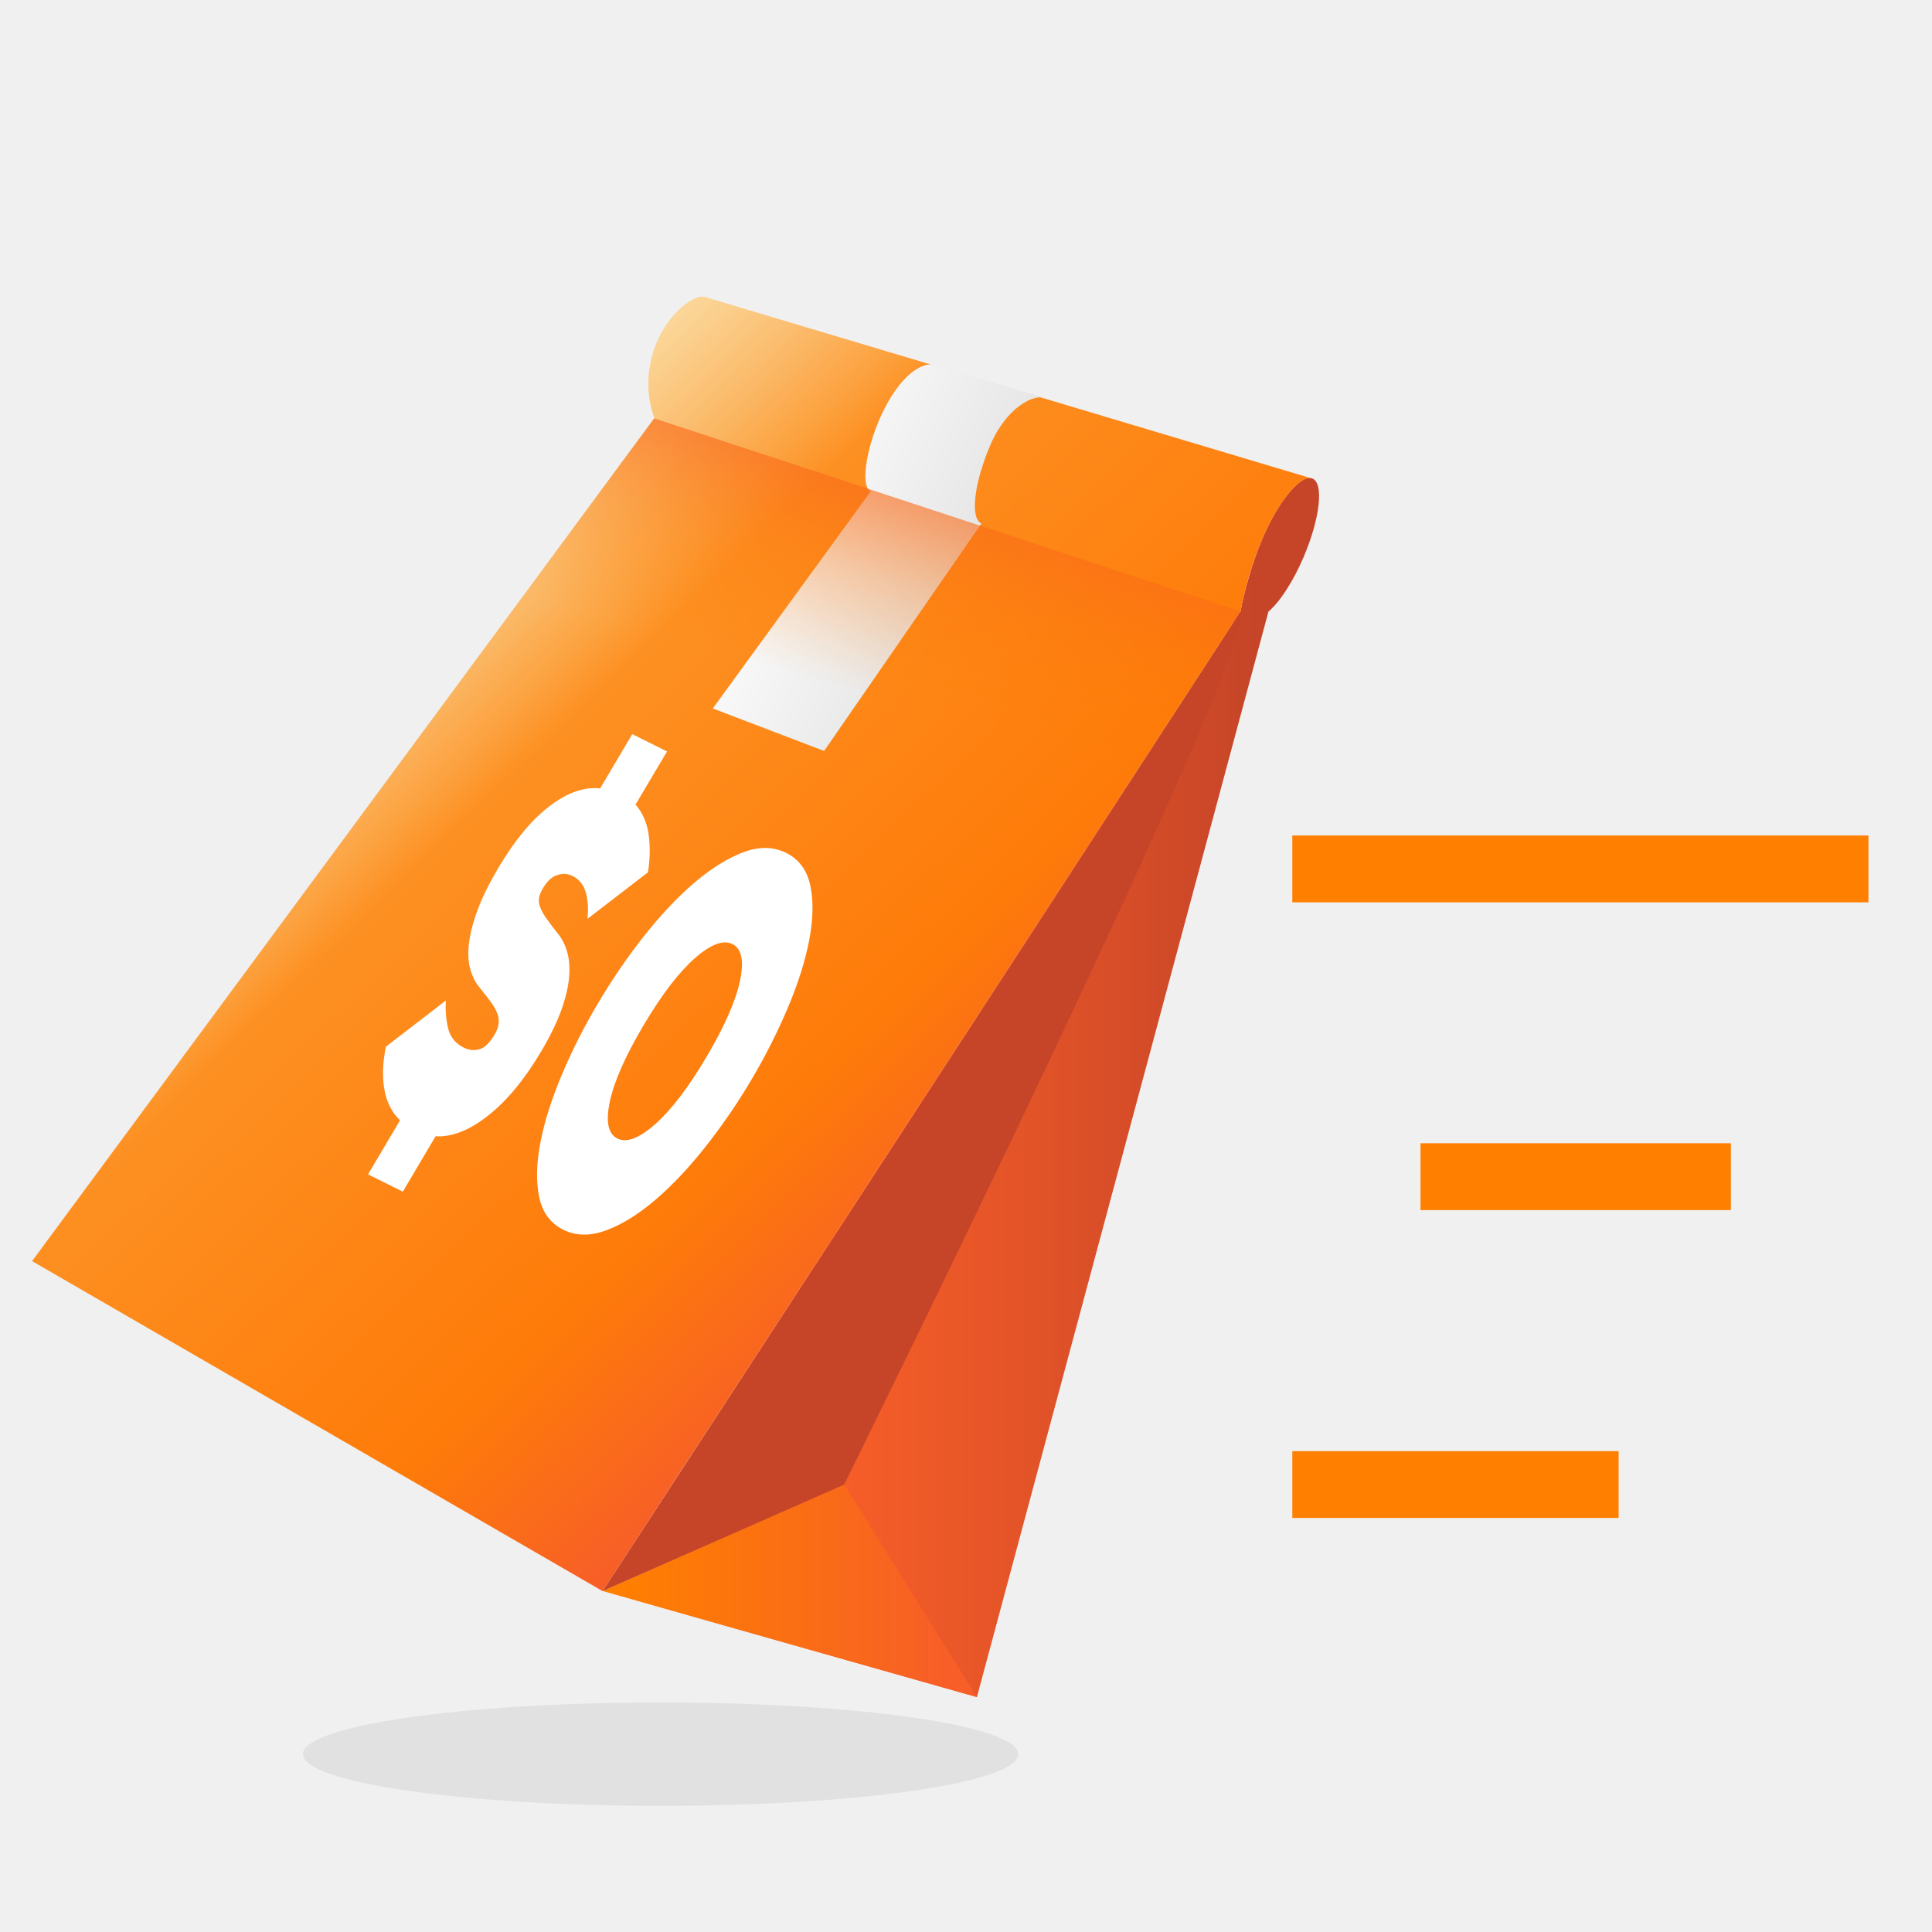
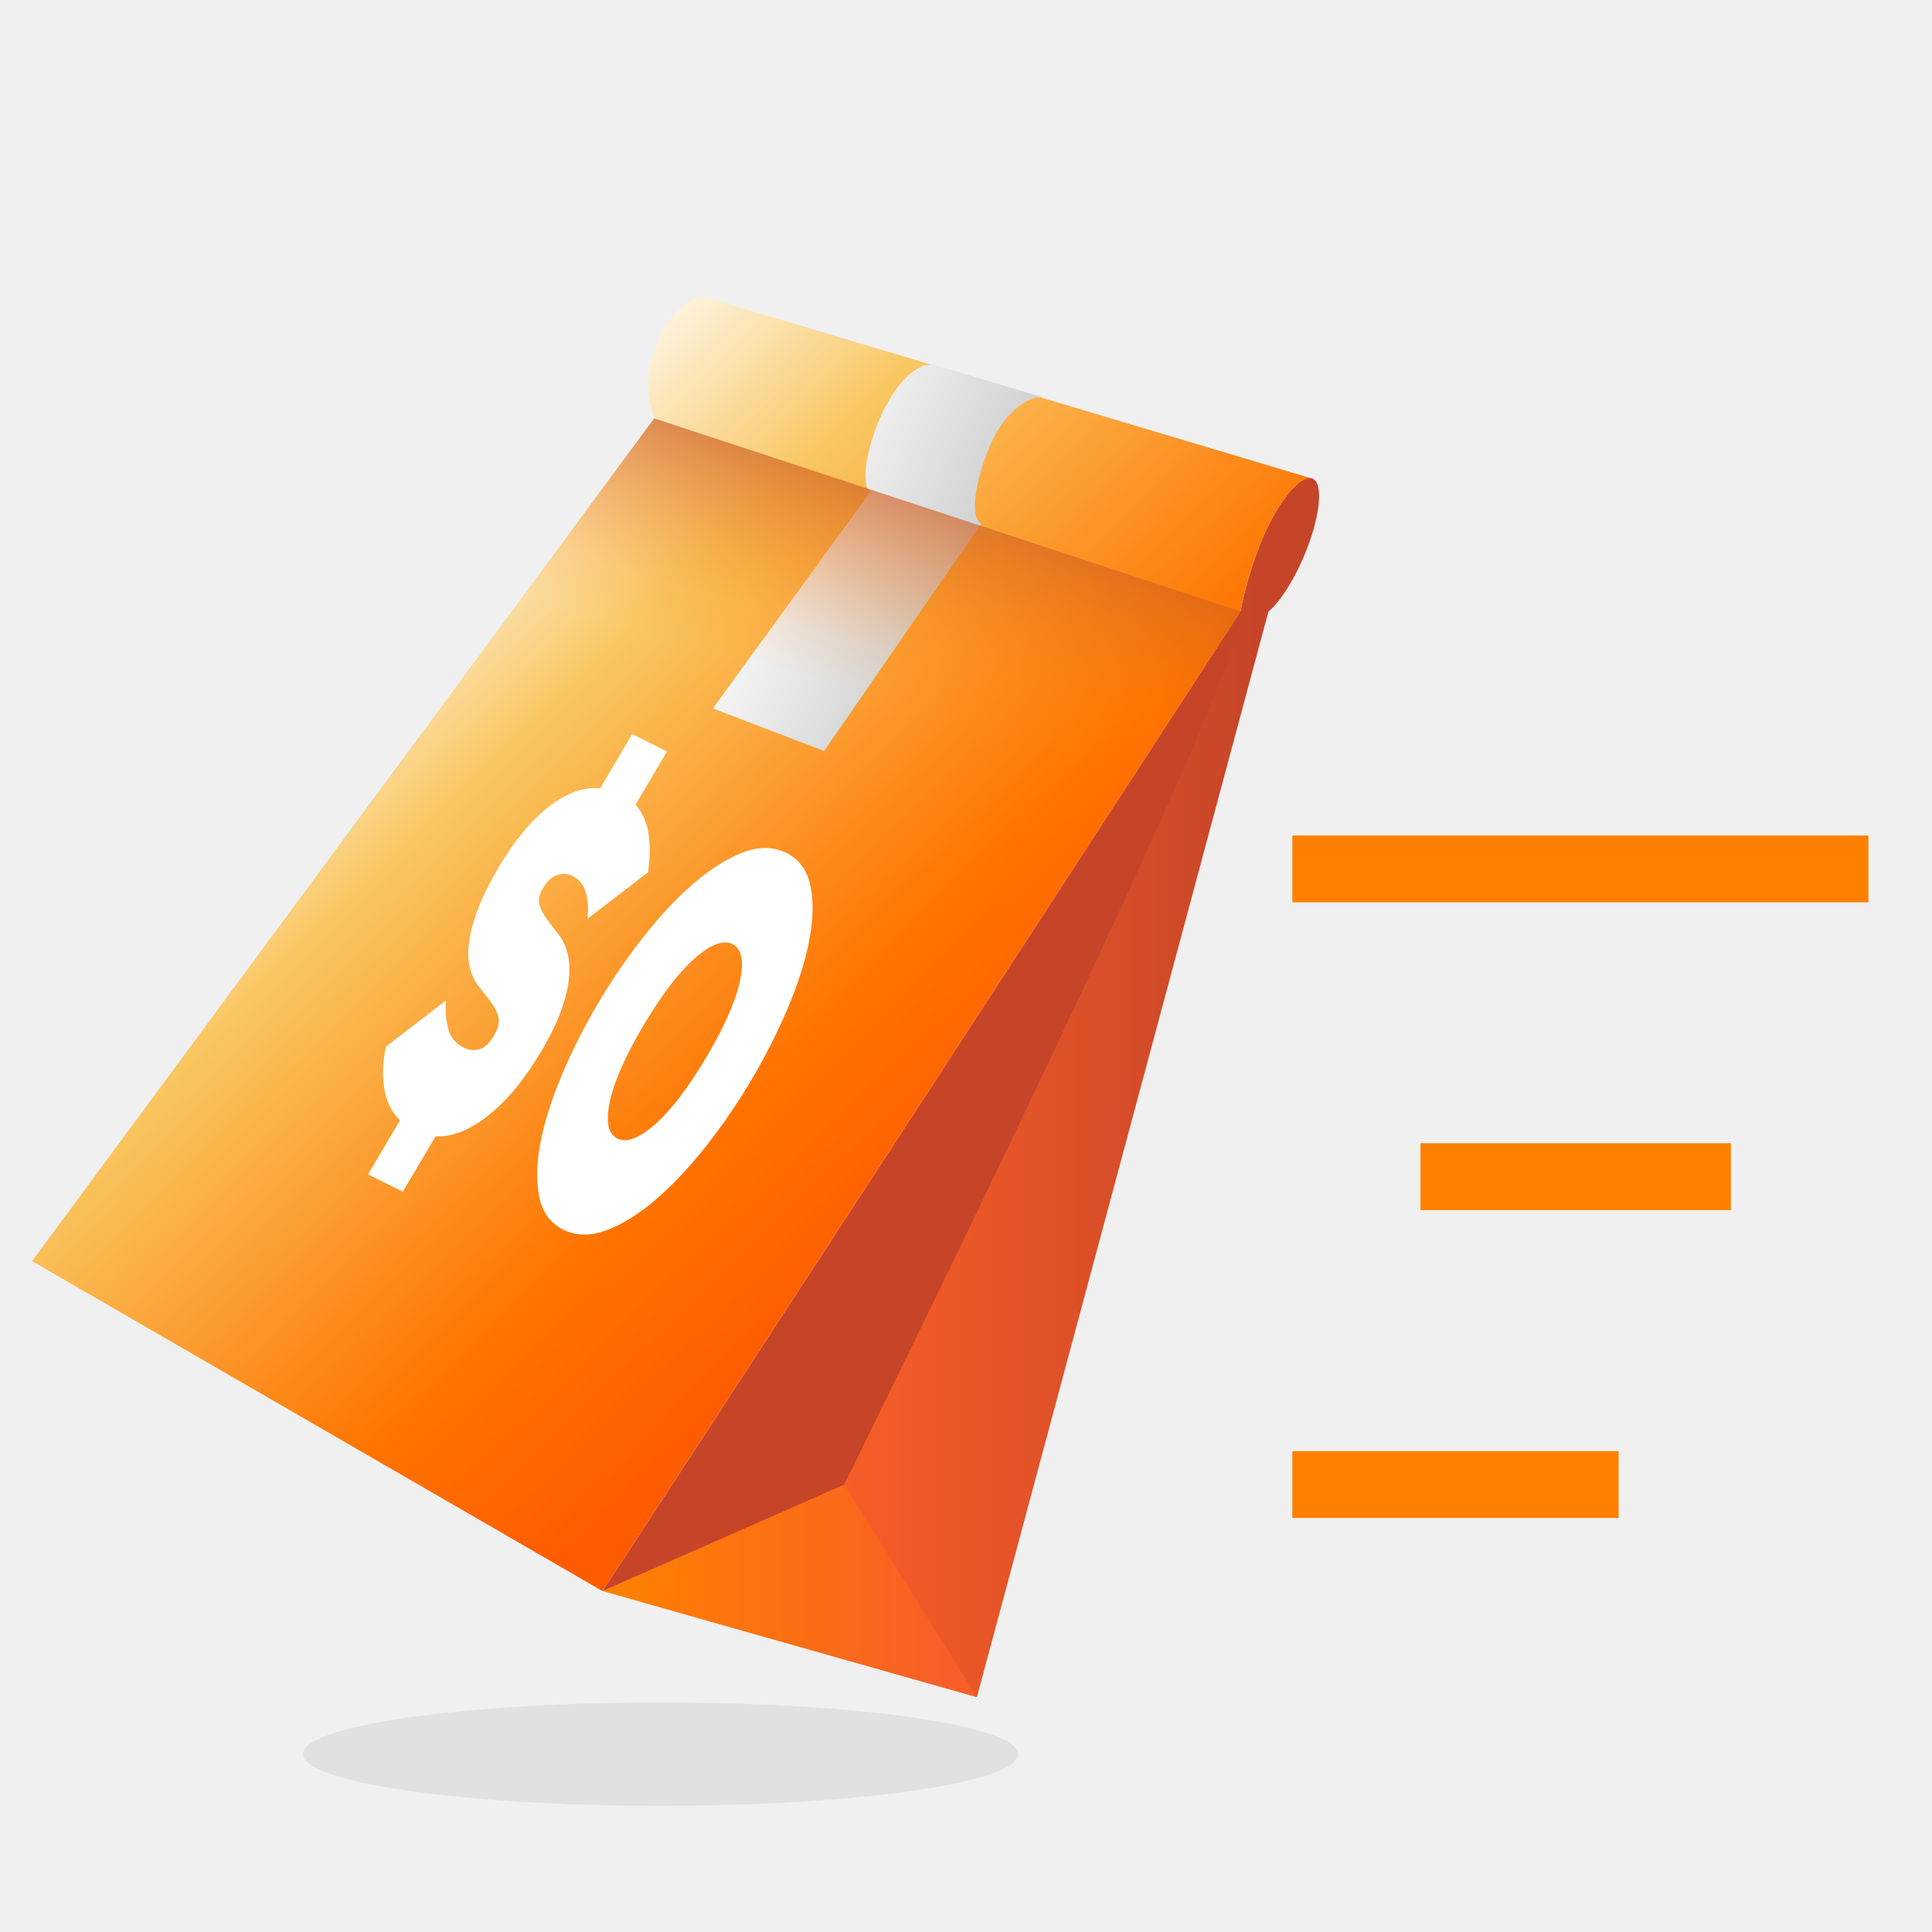
- <svg xmlns="http://www.w3.org/2000/svg" viewBox="0 0 200 200">
+ <svg xmlns="http://www.w3.org/2000/svg" id="Layer_12" viewBox="0 0 200 200">
  <defs>
-     <linearGradient id="linear-gradient" x1="-2102.49" y1="112.59" x2="-2028.32" y2="112.59" gradientTransform="matrix(-1 0 0 1 -1965.93 0)" gradientUnits="userSpaceOnUse">
+     <style>.cls-1{fill:url(#linear-gradient-7);}.cls-2{fill:url(#linear-gradient-5);}.cls-3{fill:url(#linear-gradient-6);}.cls-4{fill:url(#linear-gradient-4);}.cls-5{fill:url(#linear-gradient-3);}.cls-6{fill:url(#linear-gradient-2);}.cls-7{fill:url(#linear-gradient);}.cls-8{fill:none;stroke:#ff8000;stroke-miterlimit:10;stroke-width:6.92px;}.cls-9{fill:#fff;}.cls-10{fill:#090909;opacity:.07;}</style>
+     <linearGradient id="linear-gradient" x1="-345.39" y1="112.59" x2="-271.22" y2="112.59" gradientTransform="translate(-208.83) rotate(-180) scale(1 -1)" gradientUnits="userSpaceOnUse">
      <stop offset=".09" stop-color="#c64528" />
      <stop offset=".4" stop-color="#e25328" />
      <stop offset=".67" stop-color="#f75e28" />
      <stop offset=".73" stop-color="#f7602b" />
      <stop offset=".77" stop-color="#f76735" />
      <stop offset=".82" stop-color="#f87446" />
      <stop offset=".86" stop-color="#f9865d" />
      <stop offset=".89" stop-color="#fa9d7c" />
      <stop offset=".93" stop-color="#fbb9a2" />
      <stop offset=".97" stop-color="#fddacd" />
      <stop offset="1" stop-color="#fff" />
    </linearGradient>
-     <linearGradient id="linear-gradient-2" x1="-2101.83" y1="49.57" x2="-2101.63" y2="49.48" gradientTransform="matrix(-1 0 0 1 -1965.93 0)" gradientUnits="userSpaceOnUse">
+     <linearGradient id="linear-gradient-2" x1="-344.73" y1="49.57" x2="-344.53" y2="49.48" gradientTransform="translate(-208.83) rotate(-180) scale(1 -1)" gradientUnits="userSpaceOnUse">
      <stop offset="0" stop-color="#f75e28" />
      <stop offset=".19" stop-color="#fa6e14" />
      <stop offset=".43" stop-color="#ff8000" />
      <stop offset=".56" stop-color="#ffa143" />
      <stop offset=".72" stop-color="#ffc992" />
      <stop offset=".85" stop-color="#ffe6cd" />
      <stop offset=".95" stop-color="#fff8f1" />
      <stop offset="1" stop-color="#fff" />
    </linearGradient>
    <linearGradient id="linear-gradient-3" x1="103.27" y1="125.14" x2="24.4" y2="43.08" gradientUnits="userSpaceOnUse">
-       <stop offset="0" stop-color="#f75e28" />
-       <stop offset=".2" stop-color="#fe7b09" />
-       <stop offset=".59" stop-color="#fd9022" />
-       <stop offset=".63" stop-color="#fca13e" />
-       <stop offset=".71" stop-color="#fbbe70" />
-       <stop offset=".78" stop-color="#fbd495" />
-       <stop offset=".83" stop-color="#fbe2ab" />
-       <stop offset=".87" stop-color="#fbe7b4" />
+       <stop offset=".04" stop-color="#ff5b00" />
+       <stop offset=".23" stop-color="#ff7300" />
+       <stop offset=".33" stop-color="#fd8818" />
+       <stop offset=".61" stop-color="#f9c761" />
+       <stop offset=".65" stop-color="#fad17f" />
+       <stop offset=".79" stop-color="#fdf2da" />
+       <stop offset=".86" stop-color="#fff" />
    </linearGradient>
-     <linearGradient id="linear-gradient-4" x1="-2044.18" y1="51.34" x2="-2138.72" y2="95.27" gradientTransform="matrix(-1 0 0 1 -1965.93 0)" gradientUnits="userSpaceOnUse">
+     <linearGradient id="linear-gradient-4" x1="-287.08" y1="51.34" x2="-381.62" y2="95.27" gradientTransform="translate(-208.83) rotate(-180) scale(1 -1)" gradientUnits="userSpaceOnUse">
      <stop offset=".02" stop-color="#fdfdfd" />
-       <stop offset=".07" stop-color="#f6f6f6" />
-       <stop offset=".47" stop-color="#cacaca" />
-       <stop offset=".77" stop-color="#afaeae" />
-       <stop offset=".95" stop-color="#a5a4a4" />
+       <stop offset=".04" stop-color="#f6f6f6" />
+       <stop offset=".25" stop-color="#cacaca" />
+       <stop offset=".4" stop-color="#afaeae" />
+       <stop offset=".49" stop-color="#a5a4a4" />
    </linearGradient>
-     <linearGradient id="linear-gradient-5" x1="-2067.07" y1="164.68" x2="-2028.32" y2="164.68" gradientTransform="matrix(-1 0 0 1 -1965.93 0)" gradientUnits="userSpaceOnUse">
+     <linearGradient id="linear-gradient-5" x1="-309.97" y1="164.68" x2="-271.22" y2="164.68" gradientTransform="translate(-208.83) rotate(-180) scale(1 -1)" gradientUnits="userSpaceOnUse">
      <stop offset=".08" stop-color="#f75e28" />
      <stop offset=".48" stop-color="#fa6e14" />
      <stop offset=".98" stop-color="#ff8000" />
    </linearGradient>
-     <linearGradient id="linear-gradient-6" x1="-2050.41" y1="82.55" x2="-2075.53" y2="-3.2" gradientTransform="matrix(-1 0 0 1 -1965.93 0)" gradientUnits="userSpaceOnUse">
+     <linearGradient id="linear-gradient-6" x1="-317.34" y1="122.29" x2="-268.04" y2="91.09" gradientTransform="translate(-208.83) rotate(-180) scale(1 -1)" gradientUnits="userSpaceOnUse">
+       <stop offset=".38" stop-color="#c64528" />
+       <stop offset=".74" stop-color="#eb6b0d" />
+       <stop offset=".98" stop-color="#ff8000" />
+     </linearGradient>
+     <linearGradient id="linear-gradient-7" x1="-293.31" y1="82.55" x2="-318.43" y2="-3.2" gradientTransform="translate(-208.83) rotate(-180) scale(1 -1)" gradientUnits="userSpaceOnUse">
      <stop offset=".13" stop-color="#ff8000" stop-opacity="0" />
-       <stop offset=".17" stop-color="#fe7c03" stop-opacity=".09" />
-       <stop offset=".26" stop-color="#fc750c" stop-opacity=".32" />
-       <stop offset=".38" stop-color="#f9681b" stop-opacity=".68" />
-       <stop offset=".47" stop-color="#f75e28" />
+       <stop offset=".19" stop-color="#f67906" stop-opacity=".12" />
+       <stop offset=".29" stop-color="#e06a15" stop-opacity=".43" />
+       <stop offset=".45" stop-color="#bc512f" stop-opacity=".92" />
+       <stop offset=".47" stop-color="#b74e33" />
    </linearGradient>
-     <style>.cls-7{fill:none;stroke:#ff8000;stroke-miterlimit:10;stroke-width:6.92px}.cls-9{fill:#fff}</style>
  </defs>
-   <ellipse cx="68.38" cy="181.59" rx="37.02" ry="5.35" style="fill:#090909;opacity:.07" id="Layer_23" />
-   <g id="Layer_31">
-     <path d="M128.42 63.29c.28-1.64 1.14-4.9 2.25-7.5 1.68-3.96 4.01-6.75 5.2-6.25 1.19.51.78 4.12-.9 8.08-1.11 2.61-2.5 4.71-3.66 5.69l-30.18 112.37-38.75-10.98 66.04-101.41z" style="fill:url(#linear-gradient)" />
-     <path d="M135.73 49.5s.09.02.14.04l-.14-.04z" style="fill:url(#linear-gradient-2)" />
-     <path d="M67.72 43.31c.16.07-1.28-2.58-.21-6.5 1.13-4.15 4.4-6.54 5.59-6.03l62.63 18.73c-1.22-.25-3.44 2.48-5.06 6.29-1.68 3.96-2.25 7.5-2.25 7.5L62.38 164.71 3.32 130.55l64.4-87.24z" style="fill:url(#linear-gradient-3)" />
-     <path d="M96.95 37.84c-1.19-.51-3.41.62-5.38 4.44-1.79 3.48-2.62 8.07-1.43 8.58L73.79 73.34l11.52 4.4 16.29-23.55c-1.19-.51-.78-4.12.9-8.08 1.68-3.96 4.57-5.39 5.76-4.89l-11.31-3.38z" style="fill:url(#linear-gradient-4)" />
-     <path style="fill:url(#linear-gradient-5)" d="M101.13 175.68 62.38 164.7l25.01-11.02 13.74 22z" />
-     <path d="m87.39 153.68-25.01 11.03s61.7-94.39 66.04-101.41c1.98 3.38-41.03 90.38-41.03 90.38z" style="fill:#c64528" />
-     <path style="fill:url(#linear-gradient-6)" d="m128.42 63.29-60.7-19.98L51.05 65.9l63.01 19.35 14.36-21.96z" />
-     <path class="cls-7" d="M167.56 153.68h-33.78M179.18 121.81h-32.13M193.42 89.95h-59.64" />
-     <path class="cls-9" d="M41.42 115.98c-.86-.82-1.4-1.89-1.63-3.21-.23-1.31-.18-2.78.16-4.42l6.21-4.78c-.07.96 0 1.91.22 2.84.22.93.76 1.61 1.61 2.03.55.28 1.1.33 1.64.18.54-.16 1.06-.66 1.56-1.51.23-.38.37-.75.42-1.1.05-.35.02-.7-.12-1.07-.13-.37-.35-.76-.66-1.19-.31-.43-.71-.94-1.18-1.52-.43-.51-.76-1.15-.97-1.91-.21-.75-.26-1.65-.13-2.69s.43-2.2.91-3.48c.48-1.29 1.19-2.72 2.12-4.3 1.69-2.85 3.46-4.99 5.3-6.39 1.84-1.41 3.59-2.02 5.25-1.85L65.45 76l3.6 1.79-3.26 5.5c.76.88 1.21 1.94 1.37 3.19s.12 2.52-.08 3.82l-6.27 4.82c.11-.99.06-1.89-.16-2.7s-.68-1.39-1.38-1.74c-.49-.24-1.01-.28-1.57-.1-.56.17-1.05.62-1.49 1.36-.25.42-.39.79-.42 1.1-.03.31.02.64.17.98.14.34.36.73.67 1.15.3.43.68.93 1.14 1.5.42.51.73 1.14.95 1.89.21.76.28 1.64.19 2.64-.09 1-.36 2.14-.82 3.41-.46 1.27-1.15 2.68-2.06 4.22-1.71 2.89-3.54 5.11-5.48 6.64-1.94 1.54-3.76 2.25-5.46 2.16l-3.39 5.73-3.6-1.79 3.32-5.61zM58.31 127.3c-1.34-.67-2.17-1.8-2.5-3.41-.33-1.61-.28-3.5.14-5.66.42-2.16 1.16-4.49 2.22-6.99 1.05-2.5 2.3-4.96 3.74-7.39s3.01-4.73 4.72-6.9 3.44-4.01 5.18-5.51c1.75-1.5 3.45-2.57 5.1-3.2 1.65-.63 3.15-.61 4.49.06 1.32.66 2.15 1.79 2.49 3.41.33 1.62.29 3.5-.13 5.66s-1.16 4.49-2.22 6.99c-1.06 2.5-2.3 4.96-3.74 7.39a63.09 63.09 0 0 1-4.72 6.9c-1.71 2.17-3.44 4.01-5.18 5.51-1.75 1.5-3.45 2.57-5.11 3.19-1.66.62-3.15.61-4.48-.05zm5.59-9.44c.96.47 2.26-.02 3.93-1.49 1.66-1.47 3.43-3.79 5.3-6.95 1.87-3.16 3.03-5.79 3.47-7.86.44-2.08.18-3.36-.77-3.83-.96-.47-2.27.02-3.93 1.49-1.66 1.47-3.43 3.79-5.3 6.95-1.87 3.16-3.03 5.79-3.47 7.86-.44 2.08-.18 3.35.78 3.83z" />
-   </g>
+   <ellipse class="cls-10" cx="68.38" cy="181.59" rx="37.02" ry="5.35" />
+   <path class="cls-7" d="M128.42,63.29c.28-1.64,1.14-4.9,2.25-7.5,1.68-3.96,4.01-6.75,5.2-6.25,1.19.51.78,4.12-.9,8.08-1.11,2.61-2.5,4.71-3.66,5.69l-30.18,112.37-38.75-10.98,66.04-101.41Z" />
+   <path class="cls-6" d="M135.73,49.5s.09.02.14.04l-.14-.04Z" />
+   <path class="cls-5" d="M3.32,130.55L67.72,43.31h0,0s0,0,0,0c.16.07-1.28-2.58-.21-6.5,1.13-4.15,4.4-6.54,5.59-6.03l62.63,18.73c-1.22-.25-3.44,2.48-5.06,6.29-1.68,3.96-2.25,7.5-2.25,7.5l-66.04,101.41L3.32,130.55" />
+   <path class="cls-4" d="M96.95,37.84c-1.19-.51-3.41.62-5.38,4.44-1.79,3.48-2.62,8.07-1.43,8.58l-16.35,22.48,11.52,4.4,16.29-23.55c-1.19-.51-.78-4.12.9-8.08,1.68-3.96,4.57-5.39,5.76-4.89l-11.31-3.38Z" />
+   <polygon class="cls-2" points="101.13 175.68 62.38 164.7 87.39 153.68 101.13 175.68" />
+   <path class="cls-3" d="M87.39,153.68l-25.01,11.03s61.7-94.39,66.04-101.41c1.98,3.38-41.03,90.38-41.03,90.38Z" />
+   <polygon class="cls-1" points="128.42 63.29 67.72 43.31 51.05 65.9 114.06 85.25 128.42 63.29" />
+   <line class="cls-8" x1="167.56" y1="153.68" x2="133.78" y2="153.68" />
+   <line class="cls-8" x1="179.18" y1="121.81" x2="147.05" y2="121.81" />
+   <line class="cls-8" x1="193.42" y1="89.95" x2="133.78" y2="89.95" />
+   <path class="cls-9" d="M41.42,115.98c-.86-.82-1.4-1.89-1.63-3.21-.23-1.31-.18-2.78.16-4.42l6.21-4.78c-.07.96,0,1.91.22,2.84.22.93.76,1.61,1.61,2.03.55.28,1.1.33,1.64.18.54-.16,1.06-.66,1.56-1.51.23-.38.37-.75.42-1.1.05-.35.02-.7-.12-1.07-.13-.37-.35-.76-.66-1.19-.31-.43-.71-.94-1.18-1.52-.43-.51-.76-1.15-.97-1.91-.21-.75-.26-1.65-.13-2.69.13-1.04.43-2.2.91-3.48.48-1.29,1.19-2.72,2.12-4.3,1.69-2.85,3.46-4.99,5.3-6.39,1.84-1.41,3.59-2.02,5.25-1.85l3.32-5.61,3.6,1.79-3.26,5.5c.76.88,1.21,1.94,1.37,3.19s.12,2.52-.08,3.82l-6.27,4.82c.11-.99.06-1.89-.16-2.7s-.68-1.39-1.38-1.74c-.49-.24-1.01-.28-1.57-.1-.56.17-1.05.62-1.49,1.36-.25.42-.39.79-.42,1.1-.03.31.02.64.17.98.14.34.36.73.67,1.15.3.43.68.93,1.14,1.5.42.51.73,1.14.95,1.89.21.76.28,1.64.19,2.64-.09,1-.36,2.14-.82,3.41-.46,1.27-1.15,2.68-2.06,4.22-1.71,2.89-3.54,5.11-5.48,6.64-1.94,1.54-3.76,2.25-5.46,2.16l-3.39,5.73-3.6-1.79,3.32-5.61Z" />
+   <path class="cls-9" d="M58.32,127.3c-1.34-.67-2.17-1.8-2.5-3.41-.33-1.61-.28-3.5.14-5.66.42-2.16,1.16-4.49,2.22-6.99,1.05-2.5,2.3-4.96,3.74-7.39s3.01-4.73,4.72-6.9,3.44-4.01,5.18-5.51c1.75-1.5,3.45-2.57,5.1-3.2,1.65-.63,3.15-.61,4.49.06,1.32.66,2.15,1.79,2.49,3.41.33,1.62.29,3.5-.13,5.66-.42,2.16-1.16,4.49-2.22,6.99-1.06,2.5-2.3,4.96-3.74,7.39-1.44,2.43-3.01,4.73-4.72,6.9-1.71,2.17-3.44,4.01-5.18,5.51-1.75,1.5-3.45,2.57-5.11,3.19-1.66.62-3.15.61-4.48-.05ZM63.9,117.86c.96.47,2.26-.02,3.93-1.49,1.66-1.47,3.43-3.79,5.3-6.95,1.87-3.16,3.03-5.79,3.47-7.86.44-2.08.18-3.36-.77-3.83-.96-.47-2.27.02-3.93,1.49-1.66,1.47-3.43,3.79-5.3,6.95-1.87,3.16-3.03,5.79-3.47,7.86-.44,2.08-.18,3.35.78,3.83Z" />
</svg>
